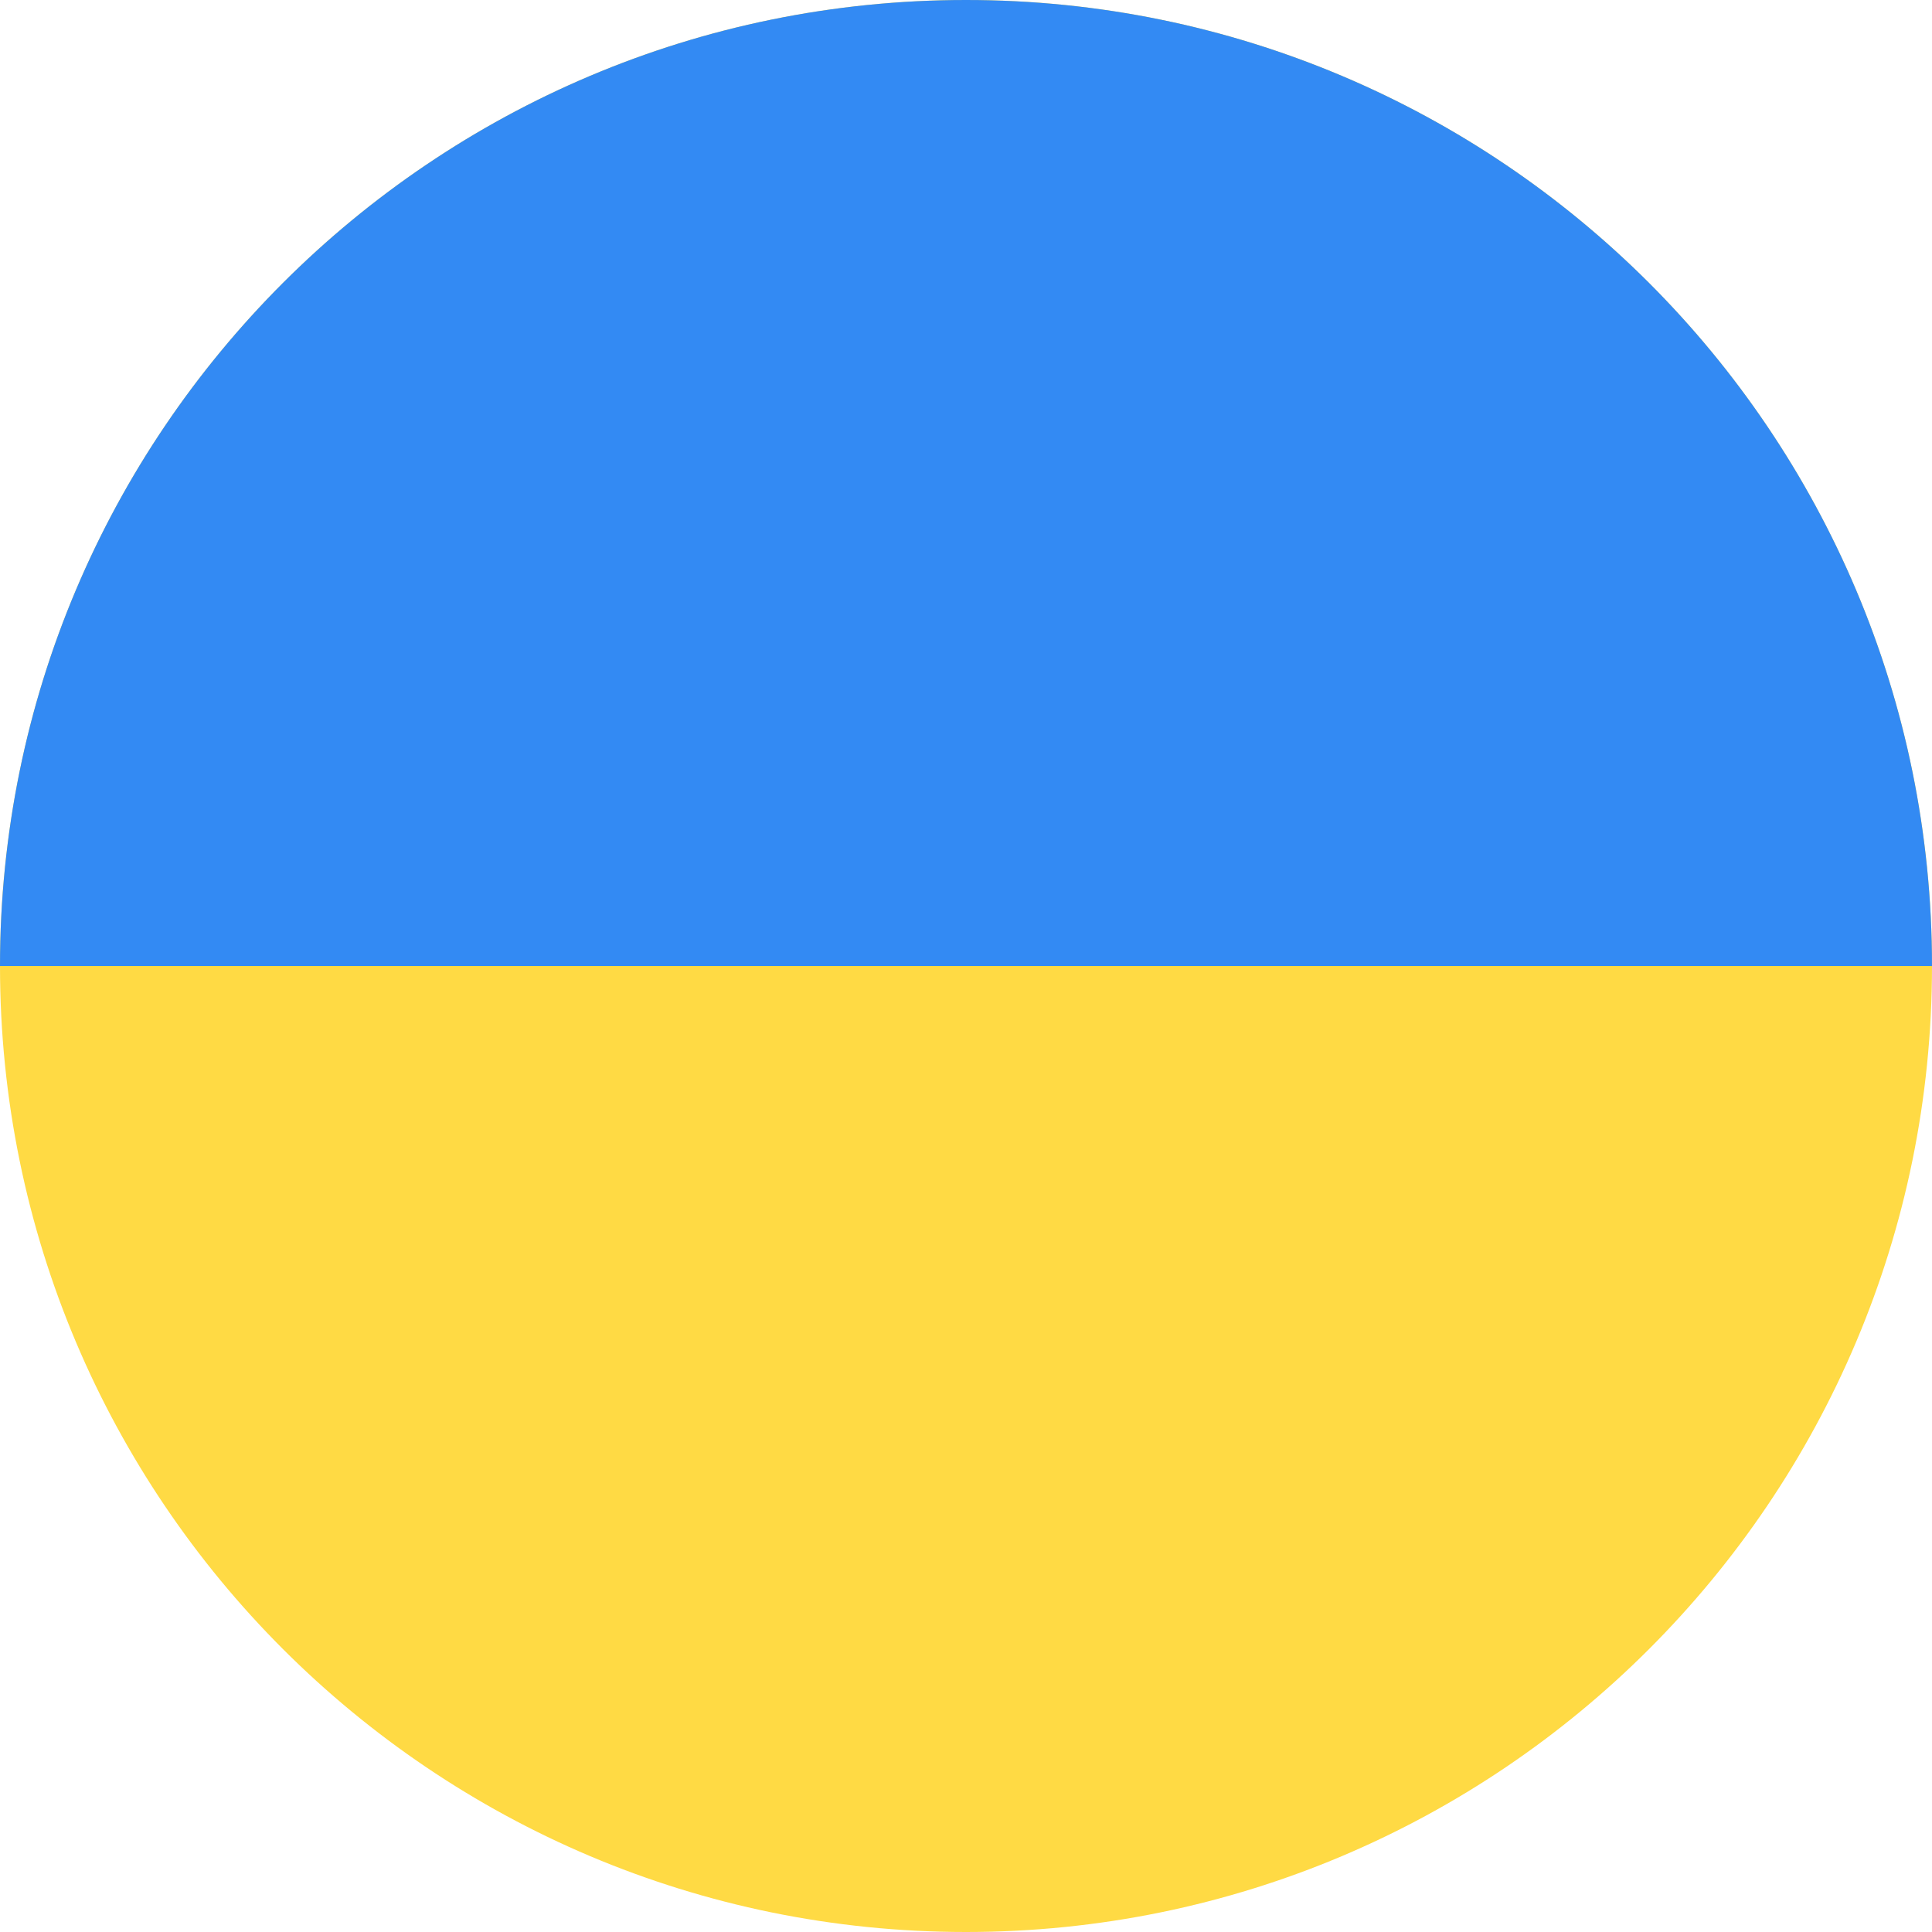
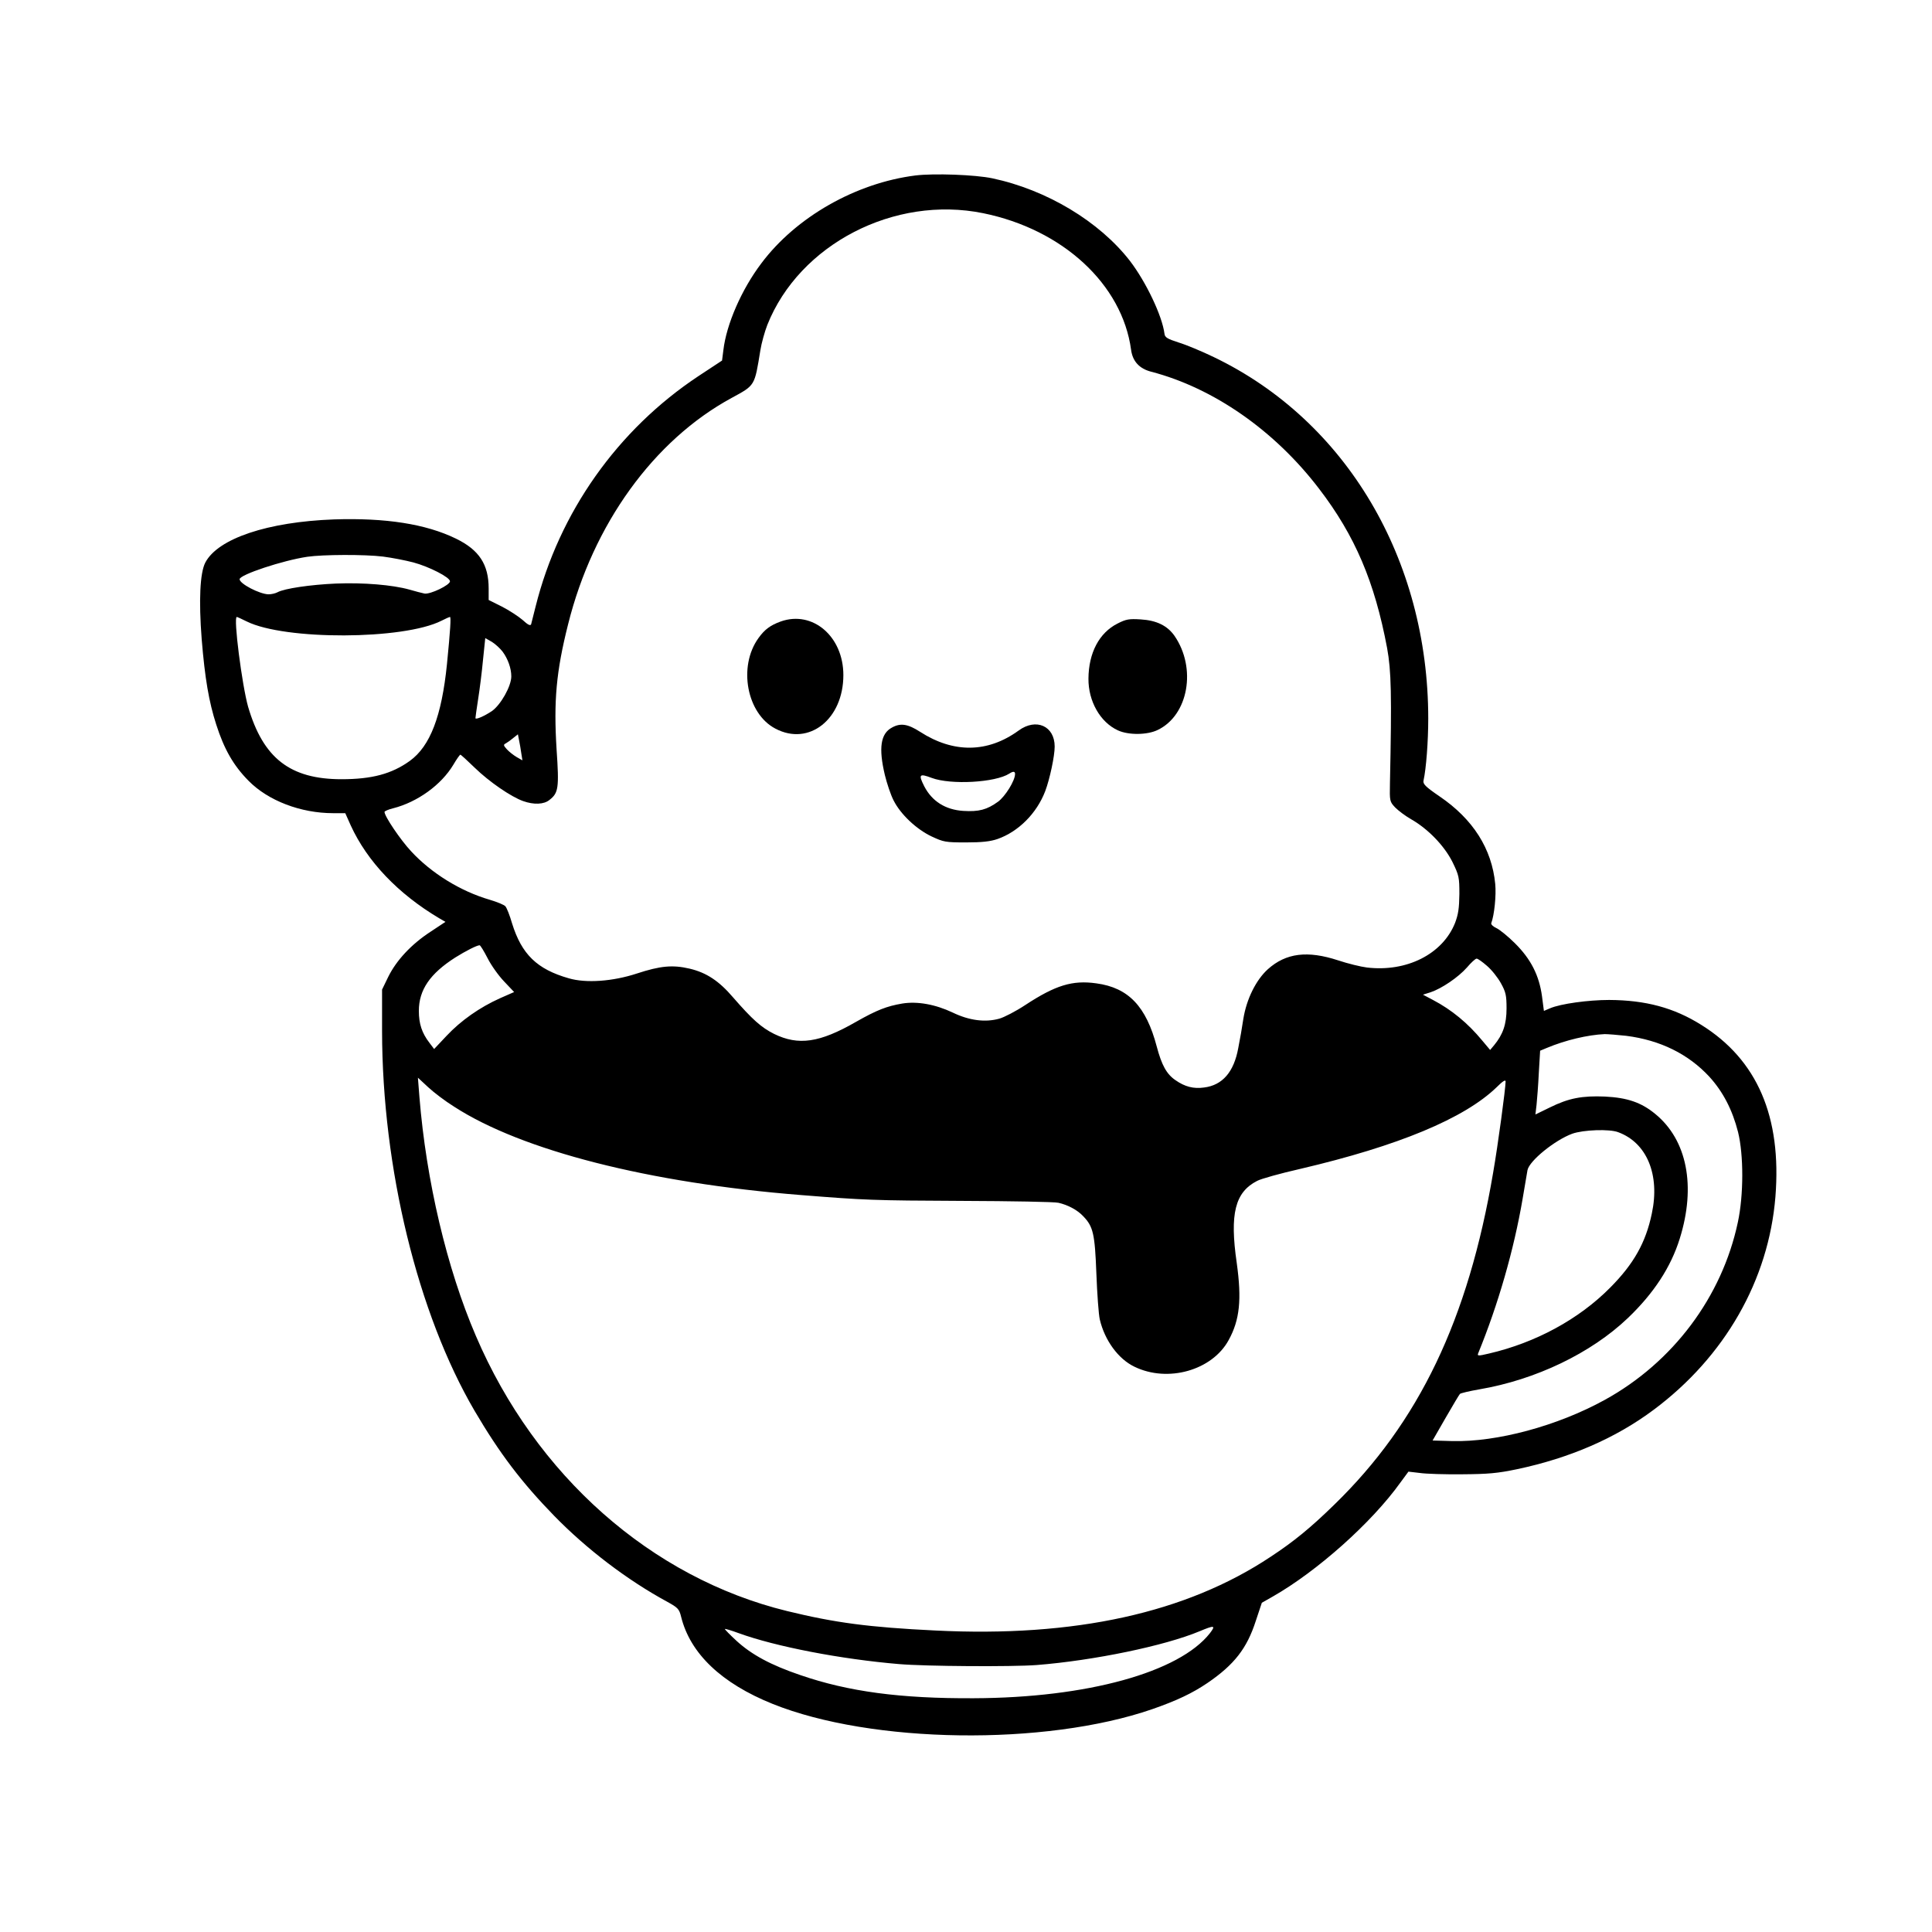
- <svg xmlns="http://www.w3.org/2000/svg" version="1.1" id="Layer_1" x="0px" y="0px" viewBox="0 0 512 512" style="enable-background:new 0 0 512 512;" xml:space="preserve">
-   <circle style="fill:#FFDA44;" cx="256" cy="256" r="256" />
-   <path style="fill:#338AF3;" d="M0,256C0,114.616,114.616,0,256,0s256,114.616,256,256" />
-   <g>
- </g>
-   <g>
- </g>
-   <g>
- </g>
-   <g>
- </g>
-   <g>
- </g>
-   <g>
- </g>
-   <g>
- </g>
-   <g>
- </g>
-   <g>
- </g>
-   <g>
- </g>
-   <g>
- </g>
-   <g>
- </g>
-   <g>
- </g>
-   <g>
- </g>
-   <g>
- </g>
+ <svg xmlns="http://www.w3.org/2000/svg" version="1.0" width="1024pt" height="1024pt" viewBox="0 0 1024 1024" preserveAspectRatio="xMidYMid meet">
+   <g transform="translate(0,1024) scale(0.1,-0.1)" fill="#000000" stroke="none">
+     <path d="M4852 9310 c-316 -40 -633 -220 -817 -466 -105 -139 -185 -323 -201 -460 l-7 -55 -126 -83 c-428 -284 -737 -721 -862 -1220 -11 -44 -22 -87 -24 -95 -4 -9 -17 -3 -45 23 -22 19 -71 51 -110 71 l-70 35 0 61 c0 127 -50 204 -173 264 -160 78 -373 111 -647 102 -351 -13 -615 -101 -682 -229 -28 -55 -35 -199 -19 -406 17 -207 38 -331 77 -452 42 -131 91 -217 171 -298 104 -106 277 -172 449 -172 l64 0 29 -65 c87 -190 250 -362 469 -492 l33 -19 -80 -53 c-101 -66 -180 -151 -223 -238 l-33 -68 0 -220 c1 -727 189 -1497 490 -2012 134 -228 249 -379 423 -558 173 -177 387 -340 599 -455 56 -31 63 -38 73 -79 48 -195 214 -353 485 -462 524 -211 1444 -224 2012 -28 129 45 212 84 293 139 142 97 209 183 256 329 l32 96 58 33 c235 134 524 391 677 605 l42 57 60 -7 c33 -5 134 -8 225 -7 137 1 186 5 291 27 279 59 522 164 724 315 377 281 609 687 645 1128 34 425 -96 727 -393 912 -145 91 -295 131 -488 132 -110 0 -257 -20 -313 -44 l-33 -14 -10 77 c-15 111 -59 198 -144 282 -37 37 -82 73 -98 80 -17 8 -29 19 -27 26 16 42 27 147 21 208 -18 186 -117 343 -295 464 -76 52 -89 66 -85 84 14 63 25 207 25 328 0 845 -435 1579 -1136 1916 -64 31 -148 66 -188 78 -59 19 -72 27 -74 46 -12 95 -98 275 -183 386 -162 209 -441 377 -730 438 -90 19 -308 27 -407 15z m359 -200 c422 -86 737 -377 784 -724 8 -61 44 -100 106 -116 330 -86 654 -311 890 -620 191 -249 295 -494 361 -845 22 -121 25 -246 15 -717 -2 -95 -1 -97 28 -128 17 -17 54 -45 84 -62 91 -52 176 -141 219 -226 35 -72 37 -81 37 -171 -1 -76 -6 -108 -23 -153 -66 -165 -256 -261 -467 -236 -33 4 -102 21 -153 38 -162 53 -276 39 -372 -47 -63 -57 -113 -158 -130 -263 -6 -41 -18 -111 -27 -155 -23 -127 -84 -197 -181 -209 -56 -8 -102 4 -152 39 -47 32 -73 80 -99 178 -56 213 -150 312 -320 335 -127 18 -217 -10 -377 -115 -50 -33 -112 -65 -137 -72 -75 -21 -160 -10 -247 32 -93 44 -188 61 -268 48 -82 -14 -134 -34 -245 -97 -193 -111 -305 -127 -434 -64 -68 34 -115 76 -217 193 -75 88 -142 132 -231 153 -90 21 -155 15 -280 -26 -128 -42 -270 -52 -361 -25 -168 48 -249 127 -300 291 -12 42 -28 82 -35 90 -6 8 -43 23 -83 35 -155 45 -310 141 -417 257 -57 61 -142 187 -141 209 1 4 21 13 46 19 129 33 255 124 319 231 17 29 34 53 37 53 3 0 37 -31 76 -69 76 -74 192 -154 257 -177 56 -20 110 -18 139 6 48 37 52 63 38 268 -16 257 -2 413 61 663 132 530 454 976 867 1200 125 68 121 62 152 252 6 38 23 99 37 135 170 427 673 688 1144 592z m-3181 -1820 c47 -6 119 -20 161 -31 85 -23 194 -79 194 -100 0 -20 -104 -70 -135 -65 -14 3 -50 12 -80 21 -89 25 -244 38 -390 32 -135 -6 -272 -26 -309 -46 -11 -6 -32 -11 -48 -11 -47 1 -153 56 -153 80 0 24 230 100 359 119 82 12 304 13 401 1z m-722 -344 c202 -100 831 -98 1032 4 21 11 42 20 45 20 6 0 2 -68 -16 -250 -28 -276 -89 -435 -197 -513 -96 -69 -201 -97 -362 -97 -272 0 -415 111 -495 384 -32 113 -79 476 -60 476 3 0 27 -11 53 -24z m1356 -160 c28 -38 46 -88 46 -131 0 -52 -56 -151 -103 -184 -42 -28 -87 -47 -87 -37 0 4 6 48 14 99 8 50 20 144 26 209 l12 116 35 -20 c18 -11 44 -35 57 -52z m99 -539 l6 -37 -30 17 c-17 10 -40 28 -52 41 -19 21 -20 25 -6 32 9 5 27 18 40 29 l24 19 6 -31 c4 -18 9 -49 12 -70z m-179 -1085 c19 -38 59 -94 88 -124 l53 -56 -75 -33 c-107 -48 -207 -118 -283 -199 l-66 -70 -25 33 c-40 52 -56 101 -56 169 0 112 60 198 193 283 56 35 113 64 129 65 4 0 23 -31 42 -68z m5297 -41 c25 -21 58 -63 74 -92 26 -47 30 -64 30 -134 0 -84 -19 -138 -66 -195 l-21 -25 -42 50 c-76 92 -162 163 -261 215 l-53 28 41 13 c59 20 146 79 192 131 22 26 45 47 51 47 6 1 31 -17 55 -38z m738 -371 c181 -23 330 -97 441 -217 72 -79 122 -175 152 -293 30 -121 30 -334 -1 -478 -84 -396 -344 -743 -706 -942 -251 -138 -571 -224 -808 -218 l-104 3 69 120 c38 66 72 123 76 127 4 4 50 15 102 24 300 51 593 192 788 378 138 132 228 270 275 421 87 278 39 523 -130 661 -74 61 -148 86 -266 92 -121 5 -192 -8 -293 -58 l-76 -37 6 51 c3 29 9 105 12 169 l7 118 36 15 c98 41 216 69 306 73 17 0 68 -4 114 -9z m-6213 -375 c359 -233 1034 -405 1839 -469 339 -27 381 -29 855 -31 261 -1 491 -5 510 -10 49 -11 101 -38 132 -72 52 -54 61 -92 69 -303 4 -107 12 -217 18 -243 26 -111 98 -210 184 -251 177 -86 412 -19 499 141 59 107 70 215 43 409 -38 261 -9 375 108 435 20 11 124 40 230 64 517 121 869 267 1040 433 32 32 47 41 47 30 0 -36 -41 -340 -66 -483 -132 -779 -393 -1324 -843 -1761 -125 -122 -213 -194 -336 -275 -448 -298 -1038 -428 -1778 -391 -351 17 -531 41 -785 103 -720 176 -1333 718 -1650 1459 -154 358 -263 822 -299 1266 l-8 102 55 -51 c30 -28 91 -74 136 -102z m6171 -136 c152 -56 222 -226 178 -431 -32 -154 -96 -267 -220 -392 -167 -169 -397 -293 -643 -350 -59 -14 -63 -13 -57 2 106 259 189 548 235 817 12 72 24 140 26 153 10 50 145 159 237 193 59 21 198 26 244 8z m-2164 -2655 c-163 -208 -652 -343 -1252 -345 -389 -2 -665 35 -920 123 -156 53 -257 108 -336 180 -36 33 -64 62 -63 64 2 2 35 -8 73 -22 195 -71 541 -138 850 -164 140 -12 599 -15 730 -5 303 24 679 102 863 179 79 33 87 32 55 -10z" />
+     <path d="M4138 6946 c-55 -20 -85 -42 -118 -88 -109 -151 -62 -401 90 -480 178 -94 360 50 360 284 0 205 -163 344 -332 284z" />
+     <path d="M5923 6935 c-97 -49 -153 -155 -154 -292 -1 -119 62 -231 156 -274 56 -26 156 -25 211 2 163 78 207 328 89 499 -38 54 -95 82 -179 87 -62 4 -78 1 -123 -22z" />
+     <path d="M4728 6384 c-61 -32 -72 -109 -38 -252 11 -45 31 -105 46 -134 37 -74 121 -153 201 -191 64 -30 74 -32 183 -32 85 0 129 5 167 18 111 39 208 136 253 254 24 64 50 185 50 236 0 109 -98 153 -191 85 -164 -119 -345 -121 -522 -7 -65 42 -104 48 -149 23z m652 -246 c0 -36 -52 -119 -90 -147 -59 -43 -102 -54 -184 -49 -95 6 -166 51 -207 130 -32 63 -27 70 39 45 101 -38 338 -25 412 23 20 13 30 12 30 -2z" />
+   </g>
</svg>
